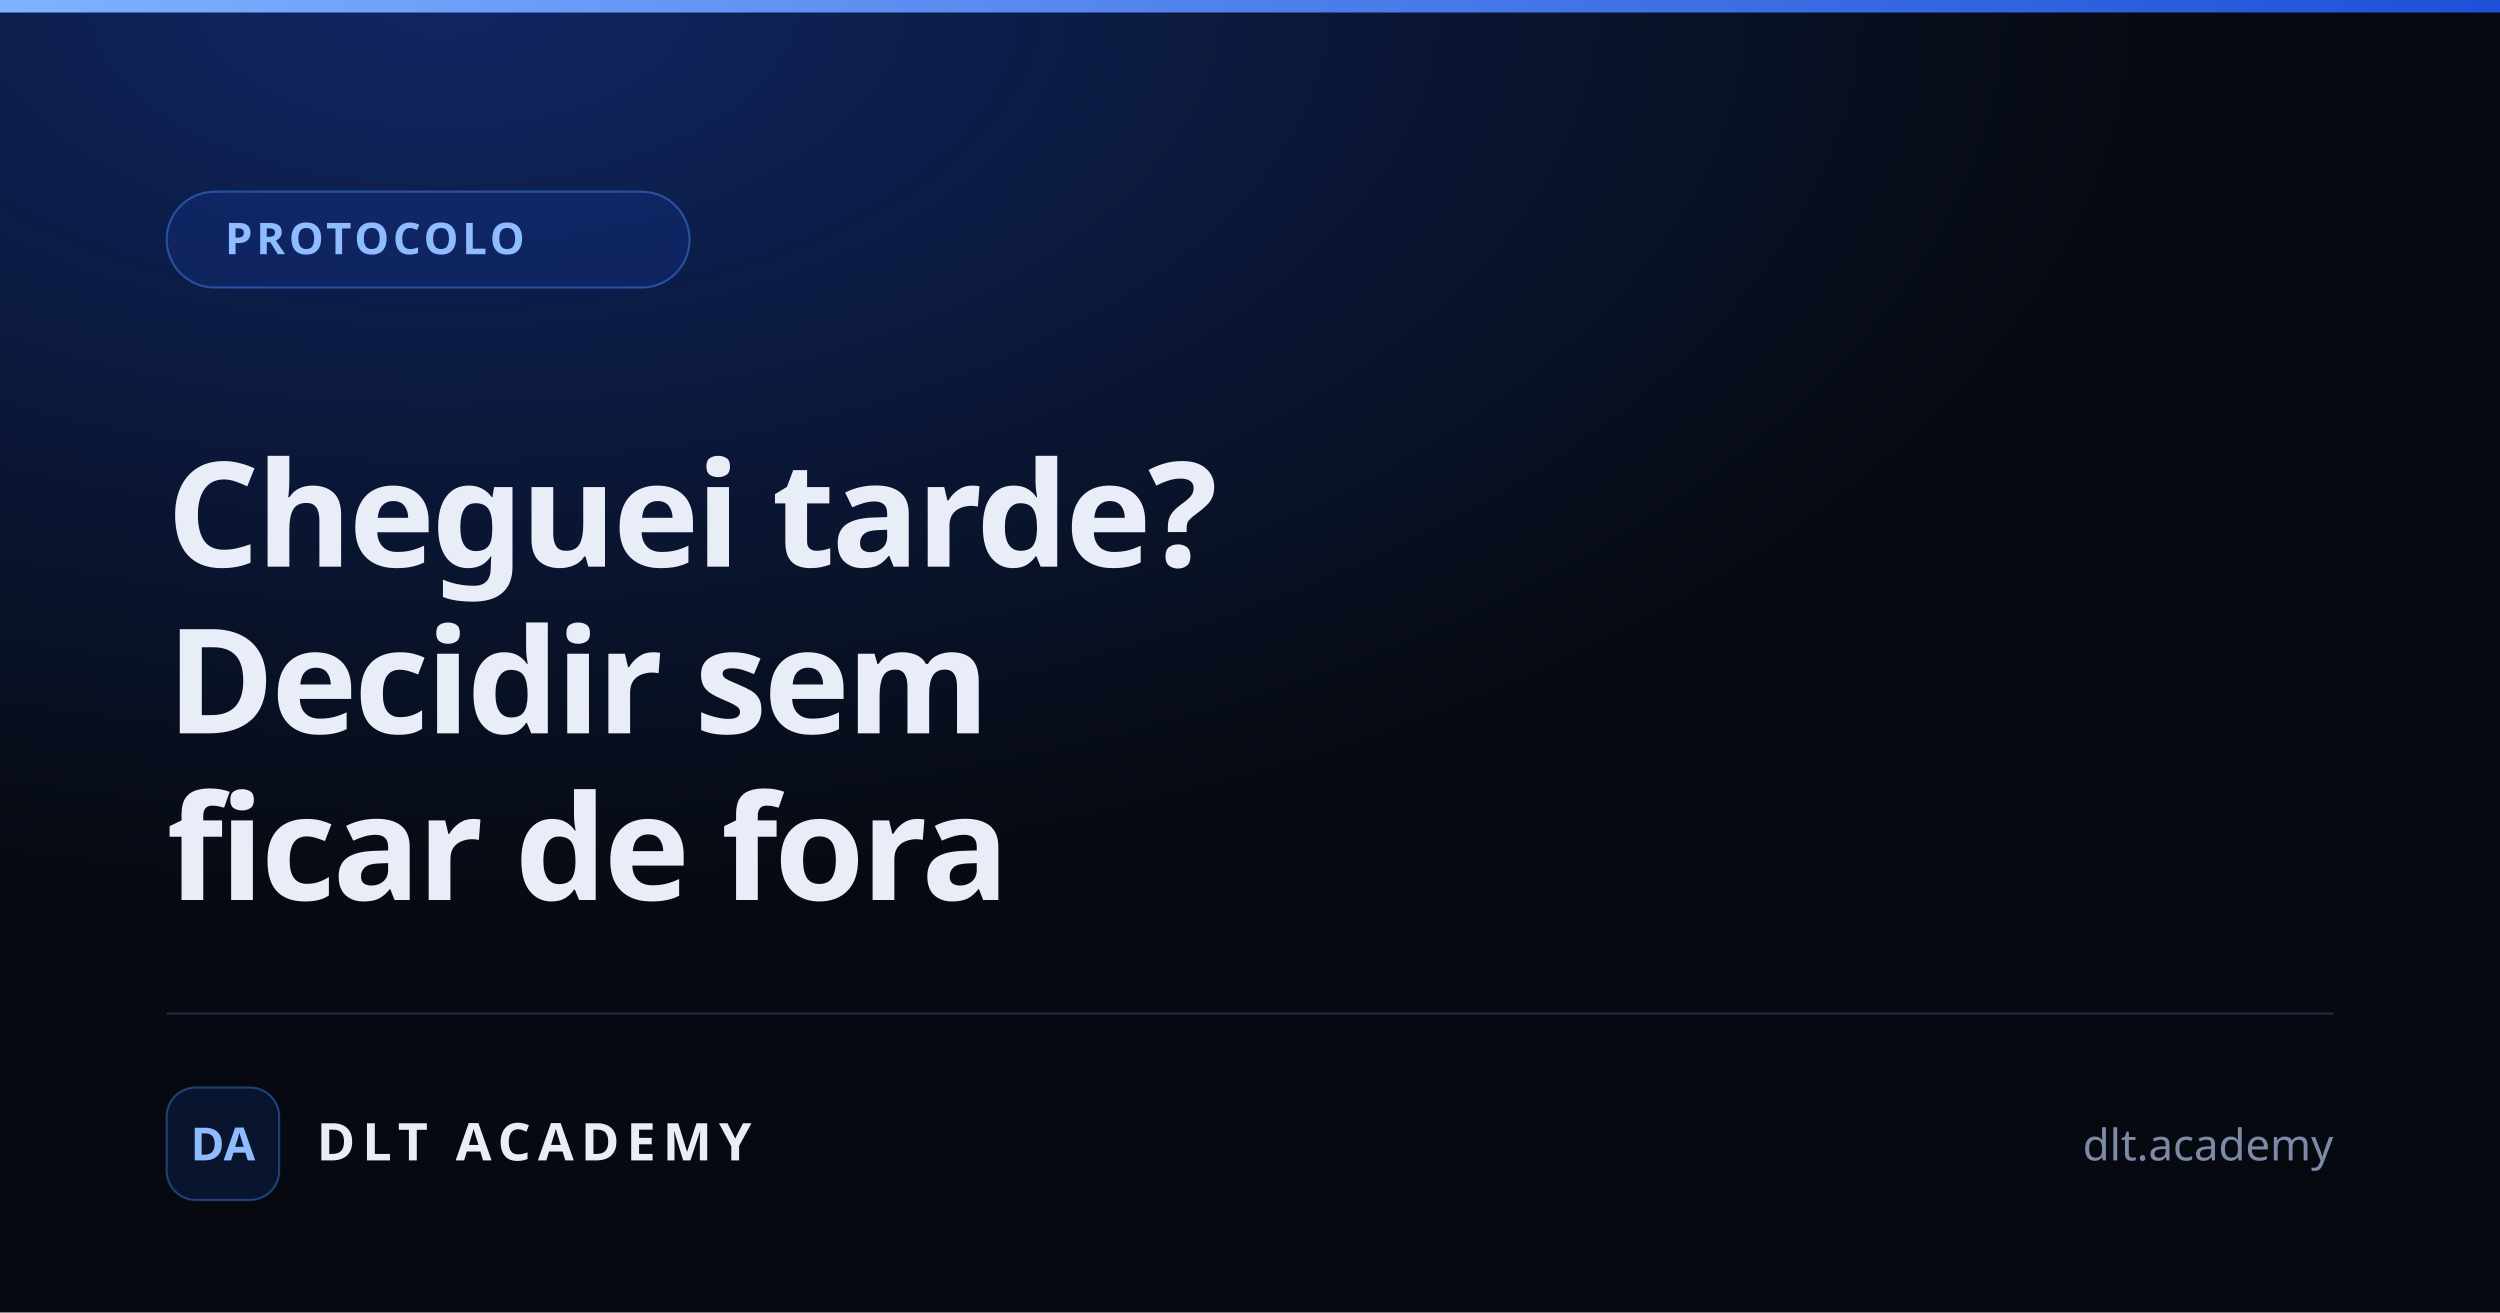
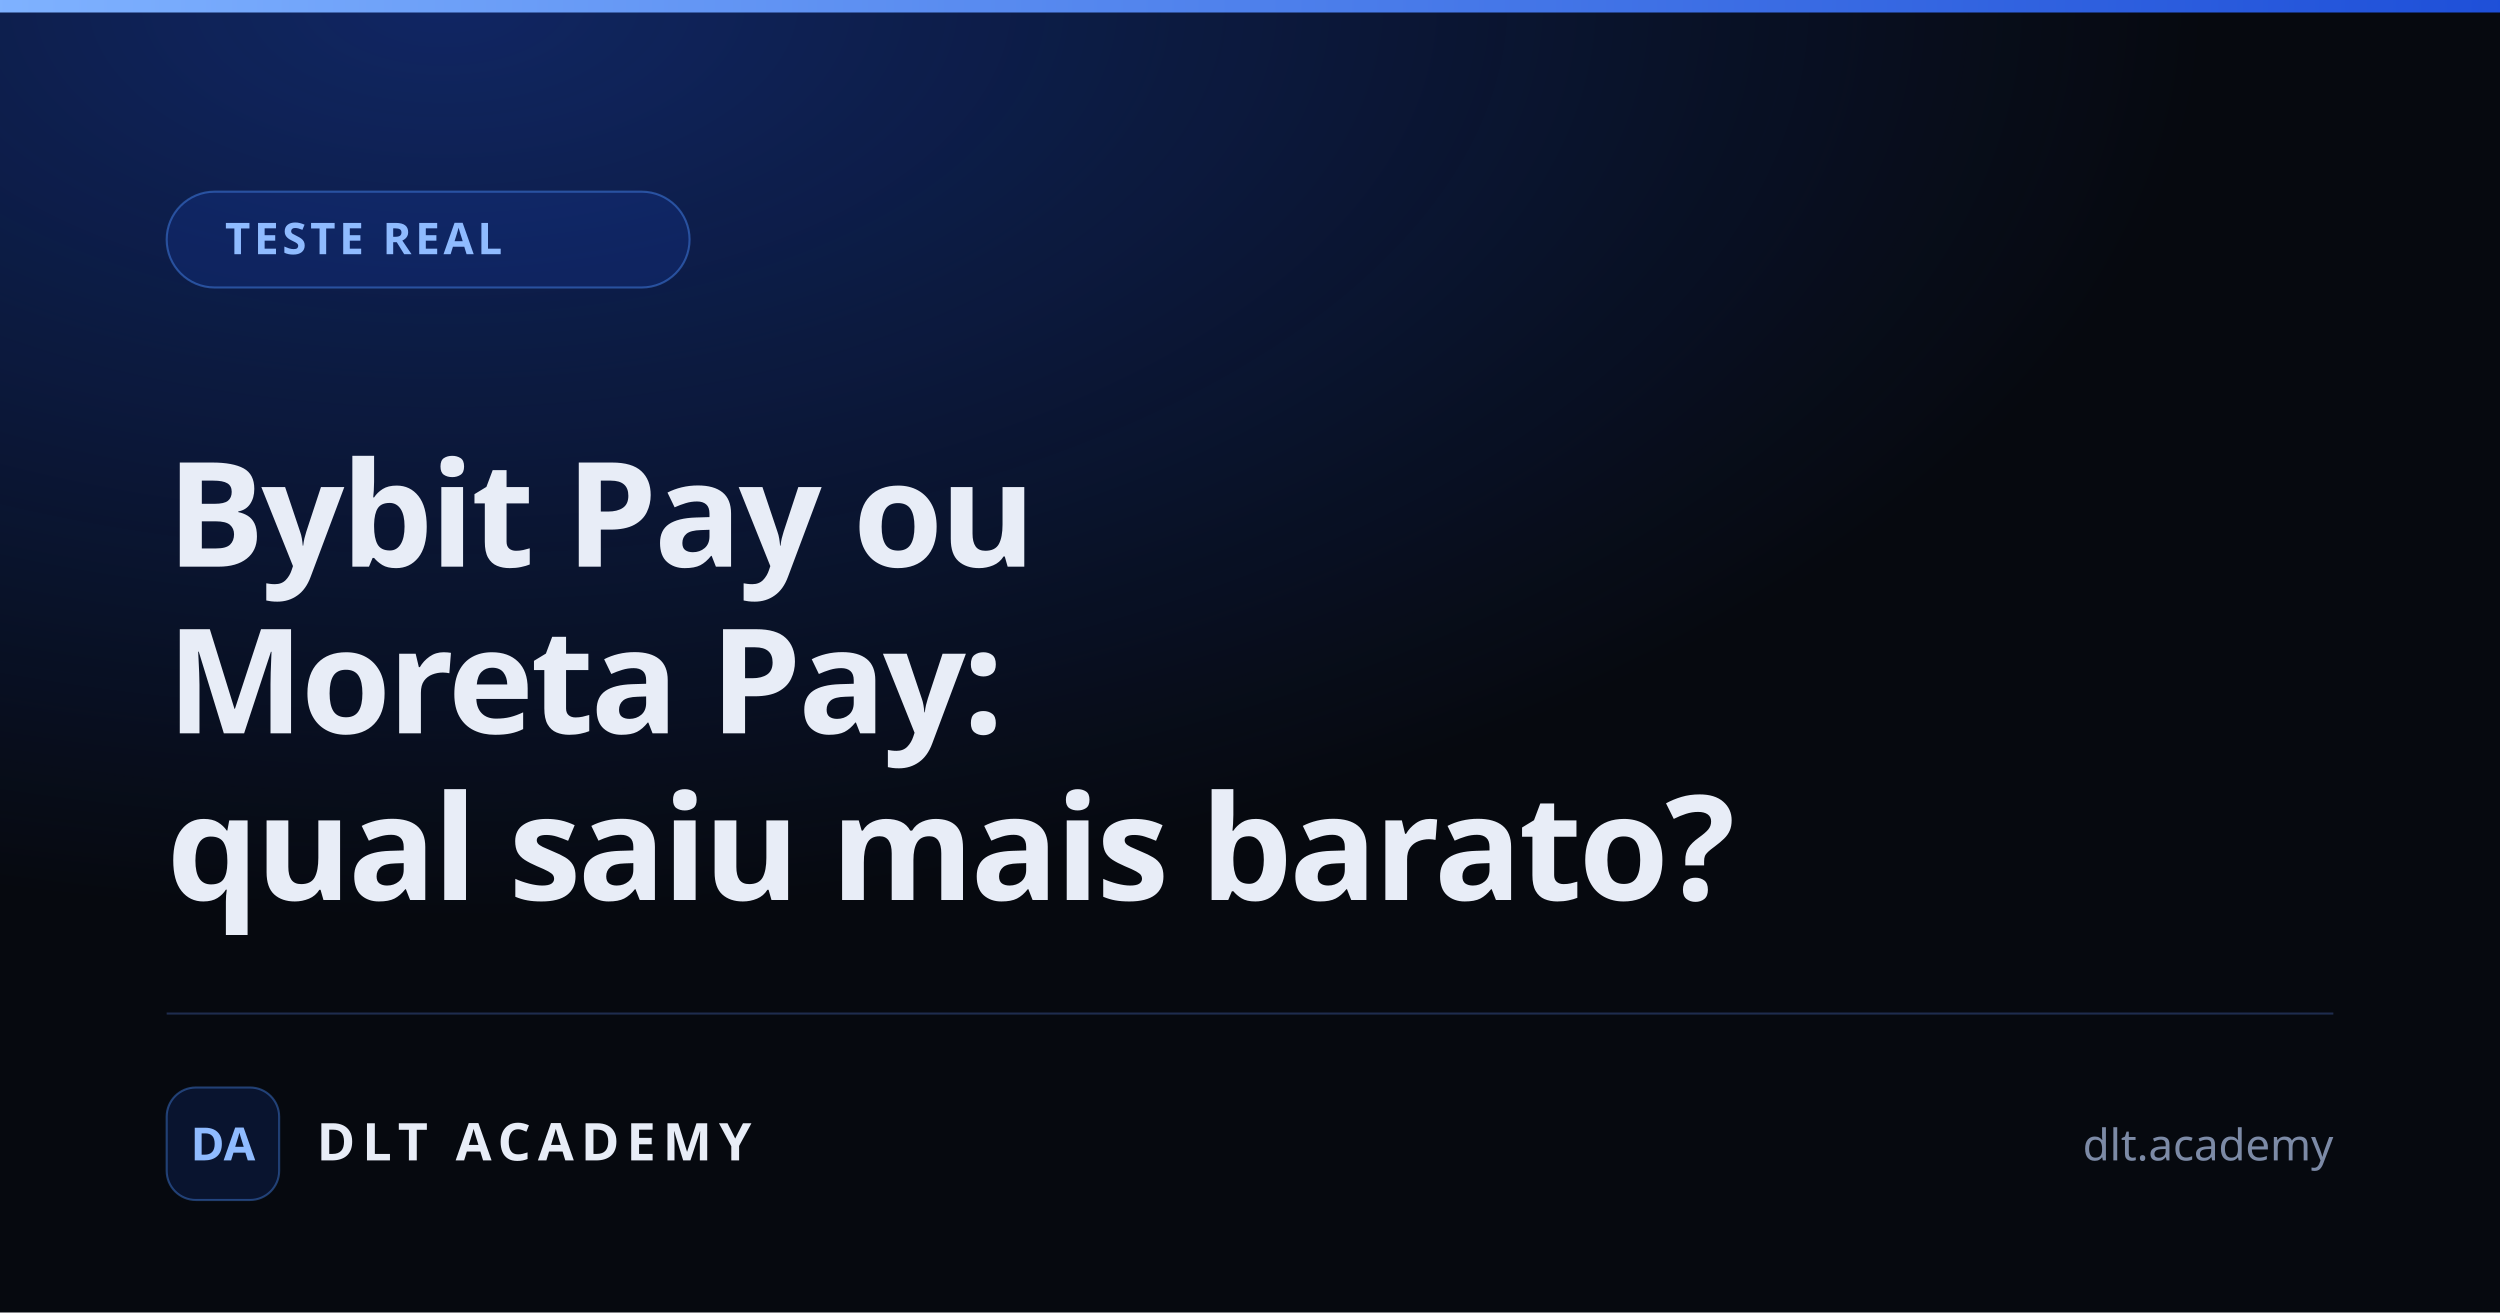
- <svg xmlns="http://www.w3.org/2000/svg" width="1200" height="630" viewBox="0 0 1200 630" role="img" aria-label="Cheguei tarde? Protocolo DLT Academy">
+ <svg xmlns="http://www.w3.org/2000/svg" width="1200" height="630" viewBox="0 0 1200 630" role="img" aria-label="Bybit Pay ou Moreta Pay — DLT Academy">
  <defs>
    <radialGradient id="glow" cx="18%" cy="0%" r="70%">
      <stop offset="0%" stop-color="#1E4FD8" stop-opacity="0.42" />
      <stop offset="100%" stop-color="#1E4FD8" stop-opacity="0" />
    </radialGradient>
    <linearGradient id="rule" x1="0" y1="0" x2="1" y2="0">
      <stop offset="0%" stop-color="#7FB2FF" />
      <stop offset="100%" stop-color="#1E4FD8" />
    </linearGradient>
  </defs>
  <rect width="1200" height="630" fill="#06090F" />
  <rect width="1200" height="630" fill="url(#glow)" />
  <rect x="0" y="0" width="1200" height="6" fill="url(#rule)" />
  <rect x="80" y="92" width="251" height="46" rx="23" fill="#1E4FD8" fill-opacity="0.16" stroke="#4A8DF8" stroke-opacity="0.45" />
-   <text x="108" y="122" font-family="Sora, 'Trebuchet MS', sans-serif" font-size="21" font-weight="700" letter-spacing="1.8" fill="#8FBBFF">PROTOCOLO</text>
+   <text x="108" y="122" font-family="Sora, 'Trebuchet MS', sans-serif" font-size="21" font-weight="700" letter-spacing="1.8" fill="#8FBBFF">TESTE REAL</text>
  <text font-family="Sora, 'Trebuchet MS', sans-serif" font-size="70" font-weight="700" letter-spacing="-1.6" fill="#E8EDF7">
-     <tspan x="80" y="272">Cheguei tarde?</tspan>
-     <tspan x="80" y="352">Decidir sem</tspan>
-     <tspan x="80" y="432">ficar de fora</tspan>
+     <tspan x="80" y="272">Bybit Pay ou</tspan>
+     <tspan x="80" y="352">Moreta Pay:</tspan>
+     <tspan x="80" y="432">qual saiu mais barato?</tspan>
  </text>
  <rect x="80" y="486" width="1040" height="1" fill="#1E2C4E" />
  <rect x="80" y="522" width="54" height="54" rx="14" fill="#1E4FD8" fill-opacity="0.16" stroke="#4A8DF8" stroke-opacity="0.4" />
  <text x="107" y="557" text-anchor="middle" font-family="Sora, 'Trebuchet MS', sans-serif" font-size="22" font-weight="700" fill="#8FBBFF">DA</text>
  <text x="152" y="557" font-family="Sora, 'Trebuchet MS', sans-serif" font-size="25" font-weight="700" letter-spacing="3.4" fill="#E8EDF7">DLT ACADEMY</text>
  <text x="1120" y="557" text-anchor="end" font-family="Sora, 'Trebuchet MS', sans-serif" font-size="21" font-weight="500" fill="#7C8AA6">dlt.academy</text>
</svg>
